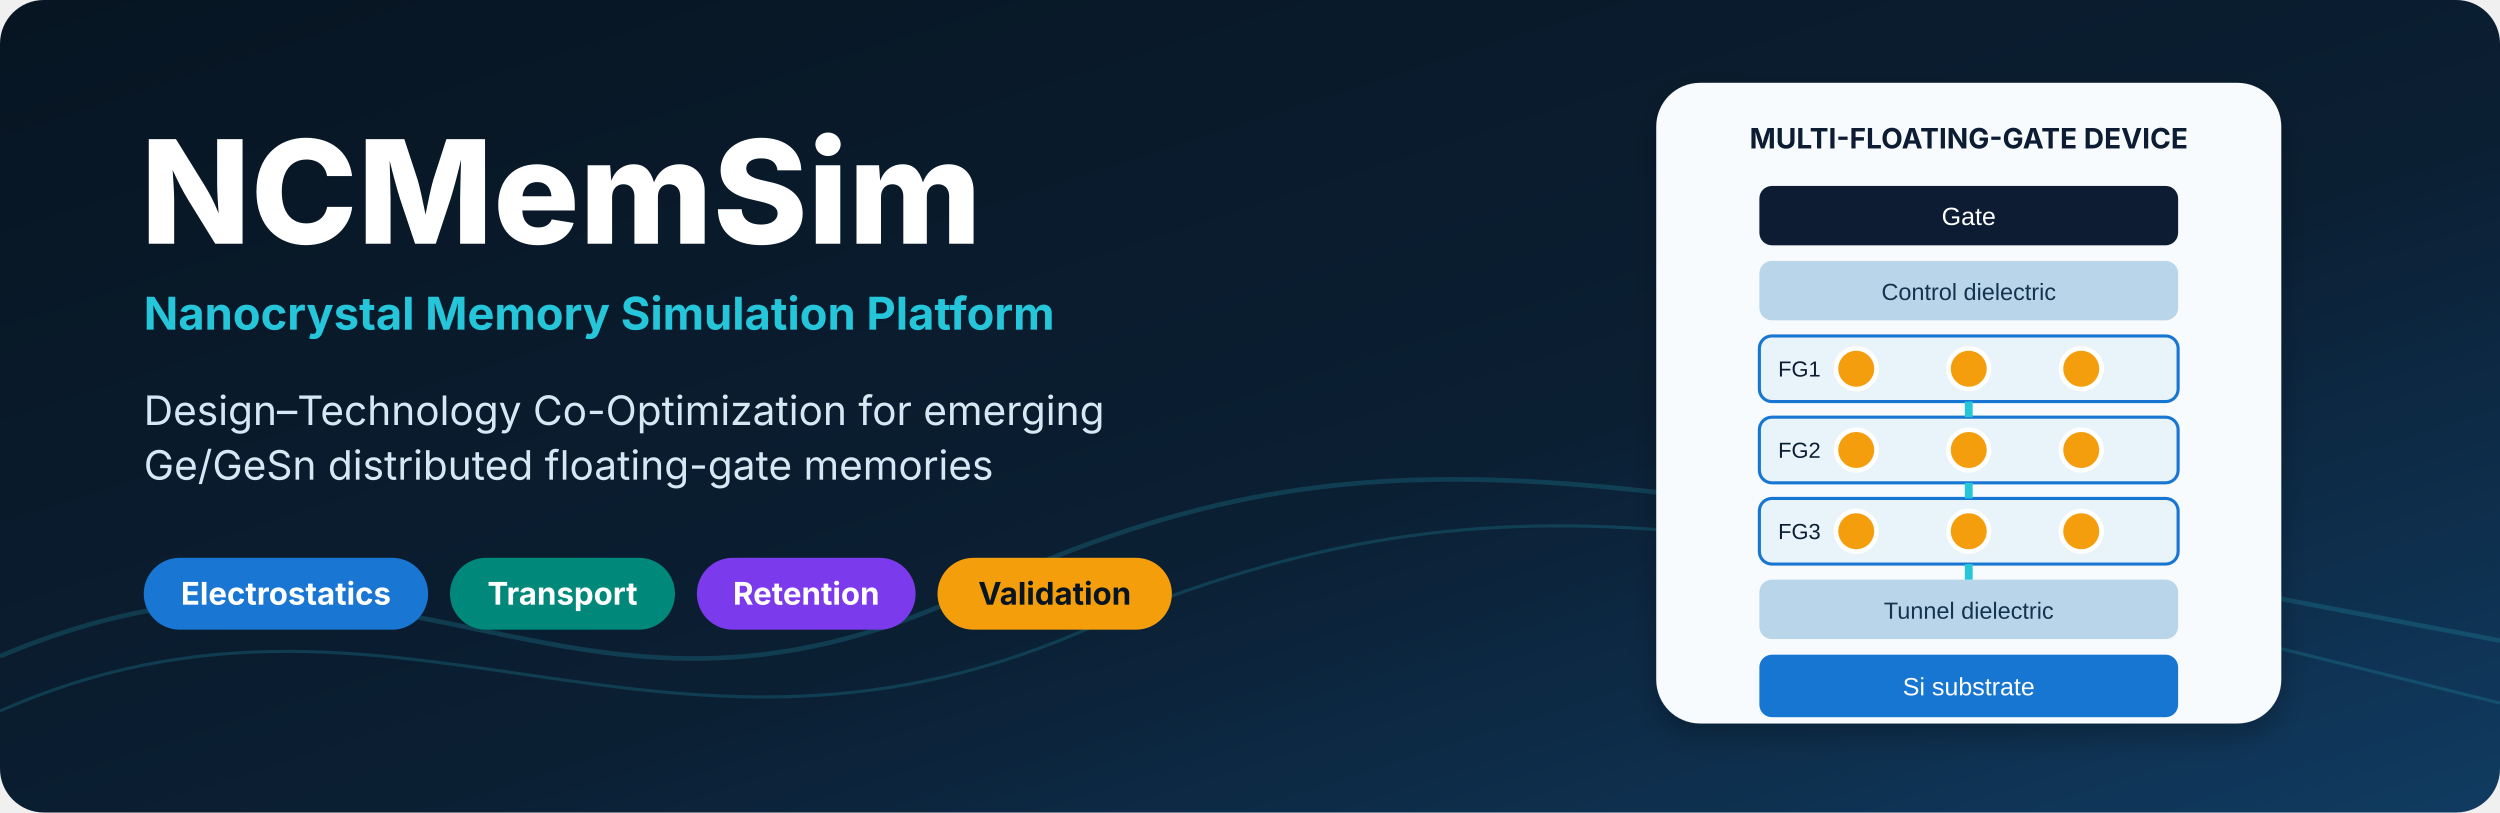
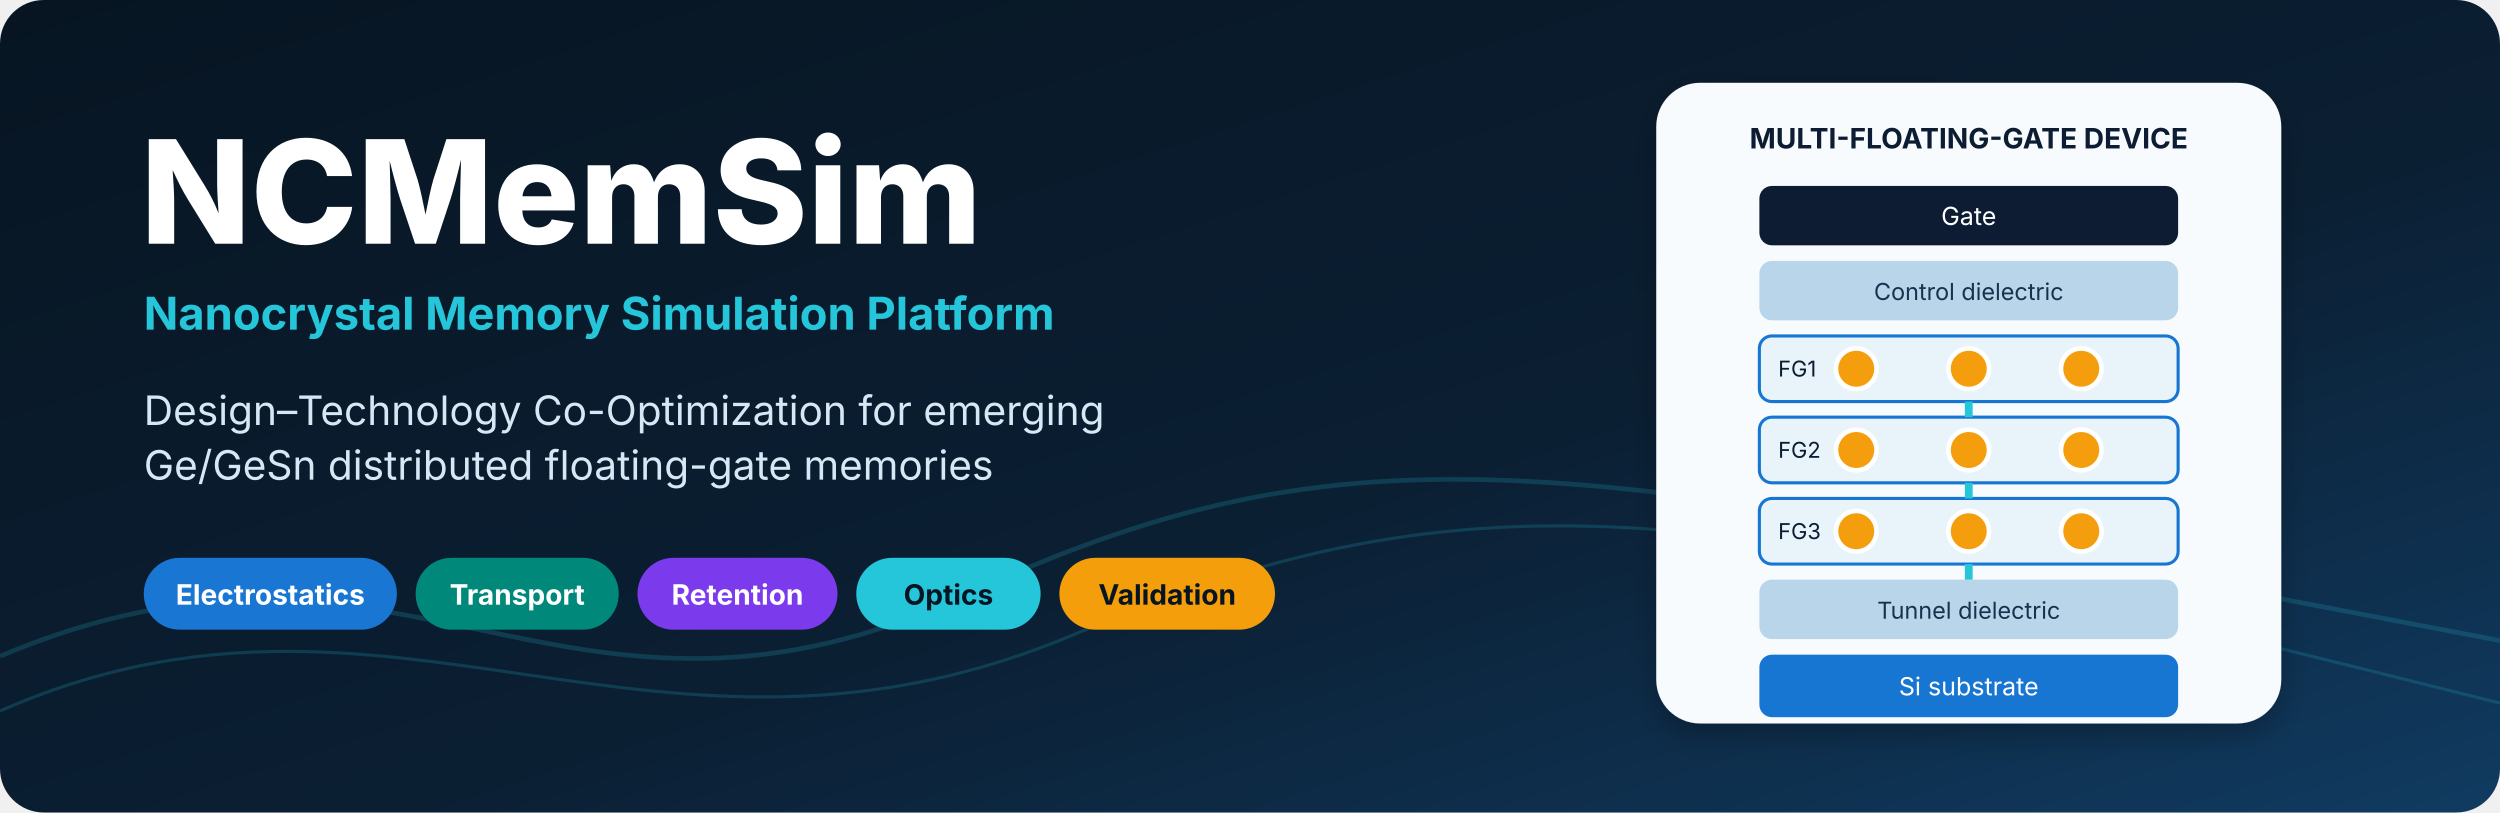
<svg xmlns="http://www.w3.org/2000/svg" viewBox="0 0 1600 520" role="img" aria-labelledby="title desc">
  <defs>
    <linearGradient id="bg" x1="0" y1="0" x2="1" y2="1">
      <stop offset="0" stop-color="#071522" />
      <stop offset=".58" stop-color="#0B1F33" />
      <stop offset="1" stop-color="#103B61" />
    </linearGradient>
    <linearGradient id="line" x1="0" y1="0" x2="1" y2="0">
      <stop offset="0" stop-color="#26C6DA" />
      <stop offset="1" stop-color="#1976D2" />
    </linearGradient>
    <filter id="shadow">
      <feDropShadow dx="0" dy="8" stdDeviation="9" flood-opacity=".25" />
    </filter>
  </defs>
  <rect width="1600" height="520" rx="28" fill="url(#bg)" />
  <g opacity=".18" stroke="#26C6DA" fill="none">
    <path d="M0 420 C260 310 360 500 620 380 S1020 300 1600 410" stroke-width="3" />
    <path d="M0 455 C250 345 420 520 690 405 S1120 330 1600 450" stroke-width="2" />
  </g>
  <g transform="translate(90 72)">
-     <text x="0" y="84" font-family="Inter,Segoe UI,Arial,sans-serif" font-size="92" font-weight="780" fill="#FFFFFF">NCMemSim</text>
-     <text x="2" y="139" font-family="Inter,Segoe UI,Arial,sans-serif" font-size="29" font-weight="650" fill="#26C6DA">Nanocrystal Memory Simulation Platform</text>
-     <text x="2" y="200" font-family="Inter,Segoe UI,Arial,sans-serif" font-size="26" fill="#D7E8F5">Design–Technology Co-Optimization for emerging</text>
-     <text x="2" y="235" font-family="Inter,Segoe UI,Arial,sans-serif" font-size="26" fill="#D7E8F5">Ge/GeSn distributed floating-gate memories</text>
+     <text x="0" y="84" font-family="Inter,Segoe UI,Arial,sans-serif" font-size="92" font-weight="780" fill="#FFFFFF">
+       NCMemSim
+     </text>
+     <text x="2" y="139" font-family="Inter,Segoe UI,Arial,sans-serif" font-size="29" font-weight="650" fill="#26C6DA">
+       Nanocrystal Memory Simulation Platform
+     </text>
+     <text x="2" y="200" font-family="Inter,Segoe UI,Arial,sans-serif" font-size="26" fill="#D7E8F5">
+       Design–Technology Co-Optimization for emerging
+     </text>
+     <text x="2" y="235" font-family="Inter,Segoe UI,Arial,sans-serif" font-size="26" fill="#D7E8F5">
+       Ge/GeSn distributed floating-gate memories
+     </text>
    <g transform="translate(2 285)">
-       <rect width="182" height="46" rx="23" fill="#1976D2" />
-       <text x="91" y="30" text-anchor="middle" font-family="Inter,Segoe UI,Arial,sans-serif" font-size="20" font-weight="650" fill="white">Electrostatics</text>
-       <rect x="196" width="144" height="46" rx="23" fill="#00897B" />
-       <text x="268" y="30" text-anchor="middle" font-family="Inter,Segoe UI,Arial,sans-serif" font-size="20" font-weight="650" fill="white">Transport</text>
-       <rect x="354" width="140" height="46" rx="23" fill="#7C3AED" />
-       <text x="424" y="30" text-anchor="middle" font-family="Inter,Segoe UI,Arial,sans-serif" font-size="20" font-weight="650" fill="white">Retention</text>
-       <rect x="508" width="150" height="46" rx="23" fill="#F59E0B" />
-       <text x="583" y="30" text-anchor="middle" font-family="Inter,Segoe UI,Arial,sans-serif" font-size="20" font-weight="650" fill="#071522">Validation</text>
+       <rect width="162" height="46" rx="23" fill="#1976D2" />
+       <text x="81" y="30" text-anchor="middle" font-family="Inter,Segoe UI,Arial,sans-serif" font-size="18" font-weight="650" fill="white">
+         Electrostatics
+       </text>
+       <rect x="174" width="130" height="46" rx="23" fill="#00897B" />
+       <text x="239" y="30" text-anchor="middle" font-family="Inter,Segoe UI,Arial,sans-serif" font-size="18" font-weight="650" fill="white">
+         Transport
+       </text>
+       <rect x="316" width="128" height="46" rx="23" fill="#7C3AED" />
+       <text x="380" y="30" text-anchor="middle" font-family="Inter,Segoe UI,Arial,sans-serif" font-size="18" font-weight="650" fill="white">
+         Retention
+       </text>
+       <rect x="456" width="118" height="46" rx="23" fill="#26C6DA" />
+       <text x="515" y="30" text-anchor="middle" font-family="Inter,Segoe UI,Arial,sans-serif" font-size="18" font-weight="650" fill="#071522">
+         Optics
+       </text>
+       <rect x="586" width="138" height="46" rx="23" fill="#F59E0B" />
+       <text x="655" y="30" text-anchor="middle" font-family="Inter,Segoe UI,Arial,sans-serif" font-size="18" font-weight="650" fill="#071522">
+         Validation
+       </text>
    </g>
  </g>
  <g transform="translate(1060 53)" filter="url(#shadow)">
    <rect x="0" y="0" width="400" height="410" rx="28" fill="#F8FBFE" />
-     <text x="200" y="42" text-anchor="middle" font-family="Inter,Segoe UI,Arial,sans-serif" font-size="18" font-weight="700" fill="#0B1F33">MULTI-FLOATING-GATE DEVICE</text>
+     <text x="200" y="42" text-anchor="middle" font-family="Inter,Segoe UI,Arial,sans-serif" font-size="18" font-weight="700" fill="#0B1F33">
+       MULTI-FLOATING-GATE DEVICE
+     </text>
    <g transform="translate(66 66)">
      <rect width="268" height="38" rx="8" fill="#0B1F33" />
-       <text x="134" y="25" text-anchor="middle" font-family="Arial" font-size="16" fill="white">Gate</text>
+       <text x="134" y="25" text-anchor="middle" font-family="Inter,Segoe UI,Arial,sans-serif" font-size="16" fill="white">
+         Gate
+       </text>
      <rect y="48" width="268" height="38" rx="8" fill="#B8D5EA" />
-       <text x="134" y="73" text-anchor="middle" font-family="Arial" font-size="15" fill="#16324F">Control dielectric</text>
+       <text x="134" y="73" text-anchor="middle" font-family="Inter,Segoe UI,Arial,sans-serif" font-size="15" fill="#16324F">
+         Control dielectric
+       </text>
      <rect y="96" width="268" height="42" rx="8" fill="#E8F3FA" stroke="#1976D2" stroke-width="2" />
      <rect y="148" width="268" height="42" rx="8" fill="#E8F3FA" stroke="#1976D2" stroke-width="2" />
      <rect y="200" width="268" height="42" rx="8" fill="#E8F3FA" stroke="#1976D2" stroke-width="2" />
      <g fill="#F59E0B" stroke="white" stroke-width="3">
        <circle cx="62" cy="117" r="13" />
        <circle cx="134" cy="117" r="13" />
        <circle cx="206" cy="117" r="13" />
        <circle cx="62" cy="169" r="13" />
        <circle cx="134" cy="169" r="13" />
        <circle cx="206" cy="169" r="13" />
        <circle cx="62" cy="221" r="13" />
        <circle cx="134" cy="221" r="13" />
        <circle cx="206" cy="221" r="13" />
      </g>
-       <text x="12" y="122" font-family="Arial" font-size="14" fill="#0B1F33">FG1</text>
-       <text x="12" y="174" font-family="Arial" font-size="14" fill="#0B1F33">FG2</text>
-       <text x="12" y="226" font-family="Arial" font-size="14" fill="#0B1F33">FG3</text>
+       <text x="12" y="122" font-family="Inter,Segoe UI,Arial,sans-serif" font-size="14" fill="#0B1F33">
+         FG1
+       </text>
+       <text x="12" y="174" font-family="Inter,Segoe UI,Arial,sans-serif" font-size="14" fill="#0B1F33">
+         FG2
+       </text>
+       <text x="12" y="226" font-family="Inter,Segoe UI,Arial,sans-serif" font-size="14" fill="#0B1F33">
+         FG3
+       </text>
      <rect y="252" width="268" height="38" rx="8" fill="#B8D5EA" />
-       <text x="134" y="277" text-anchor="middle" font-family="Arial" font-size="15" fill="#16324F">Tunnel dielectric</text>
+       <text x="134" y="277" text-anchor="middle" font-family="Inter,Segoe UI,Arial,sans-serif" font-size="15" fill="#16324F">
+         Tunnel dielectric
+       </text>
      <rect y="300" width="268" height="40" rx="8" fill="#1976D2" />
-       <text x="134" y="326" text-anchor="middle" font-family="Arial" font-size="16" fill="white">Si substrate</text>
-       <path d="M134 138 L134 148 M134 190 L134 200 M134 242 L134 252" stroke="#26C6DA" stroke-width="5" />
+       <text x="134" y="326" text-anchor="middle" font-family="Inter,Segoe UI,Arial,sans-serif" font-size="16" fill="white">
+         Si substrate
+       </text>
+       <path d="M134 138 L134 148                M134 190 L134 200                M134 242 L134 252" stroke="#26C6DA" stroke-width="5" />
    </g>
  </g>
</svg>
